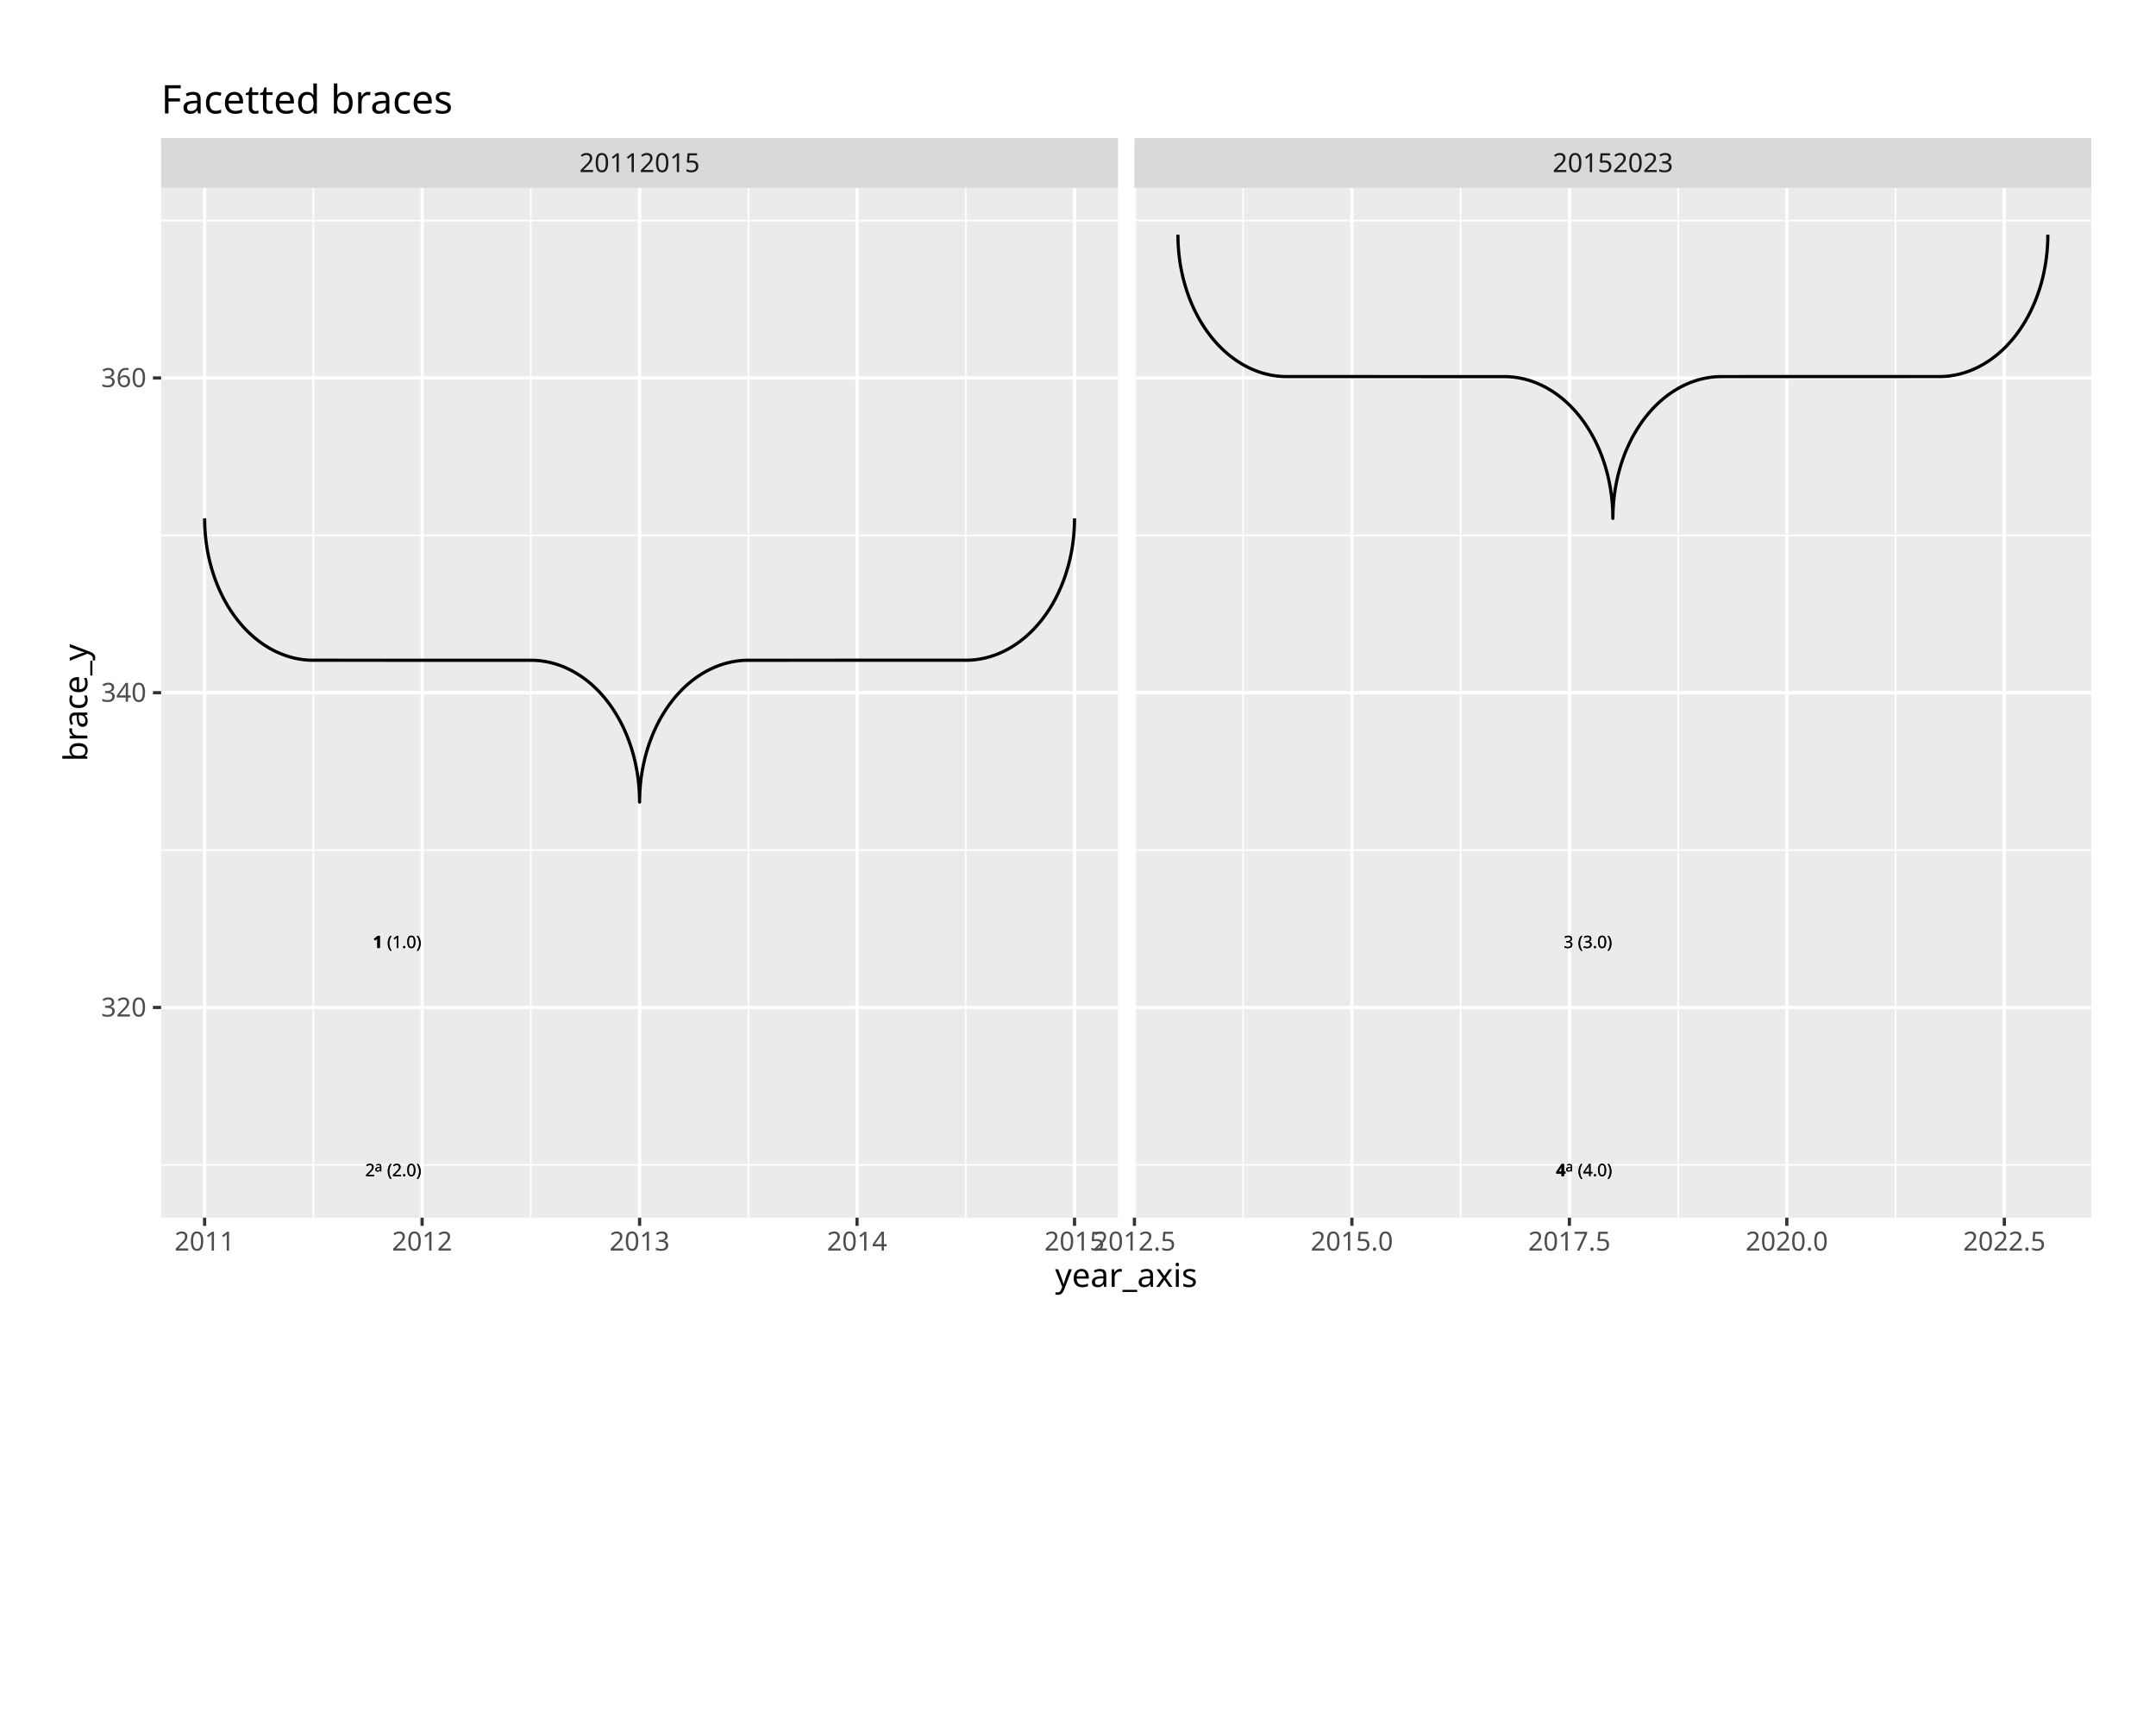
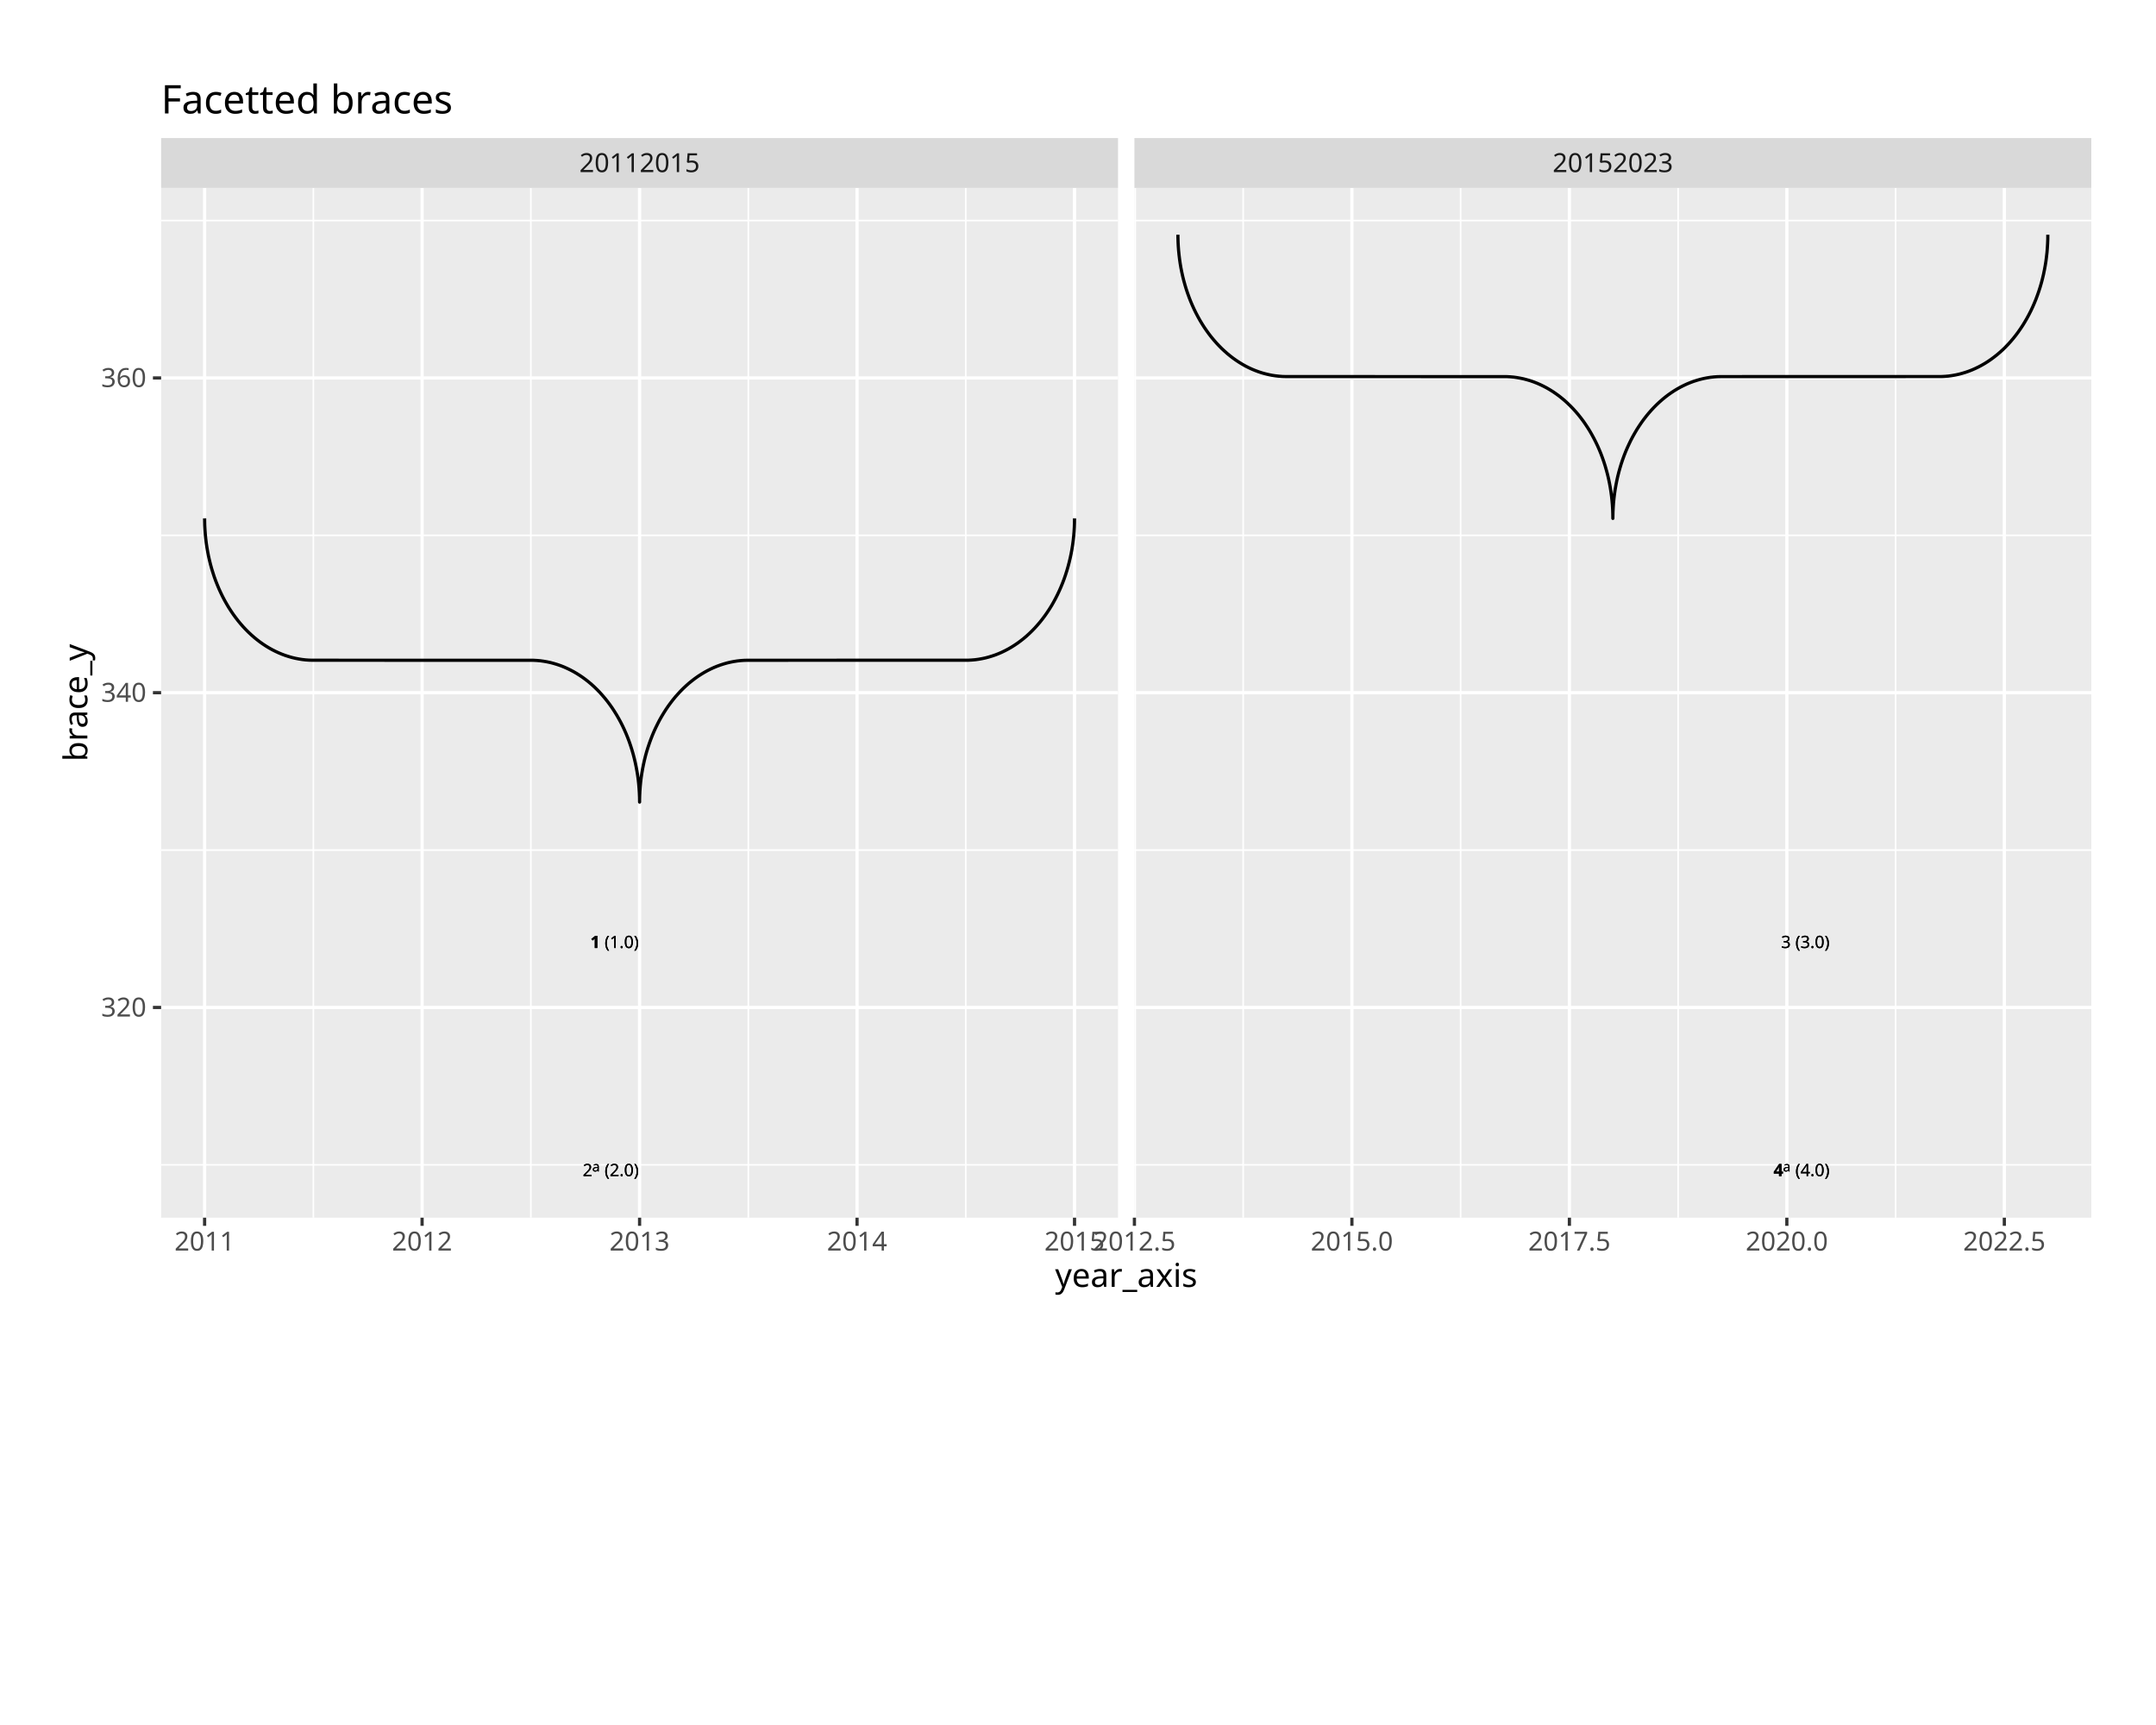
<svg xmlns="http://www.w3.org/2000/svg" class="svglite" data-engine-version="2.0" width="720.00pt" height="576.00pt" viewBox="0 0 720.00 576.00">
  <defs>
    <style type="text/css">
    .svglite line, .svglite polyline, .svglite polygon, .svglite path, .svglite rect, .svglite circle {
      fill: none;
      stroke: #000000;
      stroke-linecap: round;
      stroke-linejoin: round;
      stroke-miterlimit: 10.00;
    }
  </style>
  </defs>
  <rect width="100%" height="100%" style="stroke: none; fill: #FFFFFF;" />
  <defs>
    <clipPath id="cpMC4wMHw3MjAuMDB8MC4wMHw1NzYuMDA=">
      <rect x="0.00" y="0.00" width="720.00" height="576.00" />
    </clipPath>
  </defs>
  <g clip-path="url(#cpMC4wMHw3MjAuMDB8MC4wMHw1NzYuMDA=)">
    <rect x="0.00" y="0.00" width="720.00" height="576.00" style="stroke-width: 1.07; stroke: #FFFFFF; fill: #FFFFFF;" />
  </g>
  <defs>
    <clipPath id="cpNTMuODF8MzczLjM2fDYyLjc1fDQwNi41OQ==">
      <rect x="53.81" y="62.75" width="319.56" height="343.84" />
    </clipPath>
  </defs>
  <g clip-path="url(#cpNTMuODF8MzczLjM2fDYyLjc1fDQwNi41OQ==)">
    <rect x="53.81" y="62.75" width="319.56" height="343.84" style="stroke-width: 1.07; stroke: none; fill: #EBEBEB;" />
    <polyline points="53.81,388.95 373.36,388.95 " style="stroke-width: 0.53; stroke: #FFFFFF; stroke-linecap: butt;" />
    <polyline points="53.81,283.85 373.36,283.85 " style="stroke-width: 0.53; stroke: #FFFFFF; stroke-linecap: butt;" />
    <polyline points="53.81,178.75 373.36,178.75 " style="stroke-width: 0.53; stroke: #FFFFFF; stroke-linecap: butt;" />
    <polyline points="53.81,73.65 373.36,73.65 " style="stroke-width: 0.53; stroke: #FFFFFF; stroke-linecap: butt;" />
    <polyline points="104.65,406.59 104.65,62.75 " style="stroke-width: 0.53; stroke: #FFFFFF; stroke-linecap: butt;" />
    <polyline points="177.27,406.59 177.27,62.75 " style="stroke-width: 0.53; stroke: #FFFFFF; stroke-linecap: butt;" />
    <polyline points="249.90,406.59 249.90,62.75 " style="stroke-width: 0.53; stroke: #FFFFFF; stroke-linecap: butt;" />
    <polyline points="322.53,406.59 322.53,62.75 " style="stroke-width: 0.53; stroke: #FFFFFF; stroke-linecap: butt;" />
    <polyline points="53.81,336.40 373.36,336.40 " style="stroke-width: 1.07; stroke: #FFFFFF; stroke-linecap: butt;" />
    <polyline points="53.81,231.30 373.36,231.30 " style="stroke-width: 1.07; stroke: #FFFFFF; stroke-linecap: butt;" />
    <polyline points="53.81,126.20 373.36,126.20 " style="stroke-width: 1.07; stroke: #FFFFFF; stroke-linecap: butt;" />
    <polyline points="68.33,406.59 68.33,62.75 " style="stroke-width: 1.07; stroke: #FFFFFF; stroke-linecap: butt;" />
    <polyline points="140.96,406.59 140.96,62.75 " style="stroke-width: 1.07; stroke: #FFFFFF; stroke-linecap: butt;" />
    <polyline points="213.59,406.59 213.59,62.75 " style="stroke-width: 1.07; stroke: #FFFFFF; stroke-linecap: butt;" />
    <polyline points="286.21,406.59 286.21,62.75 " style="stroke-width: 1.07; stroke: #FFFFFF; stroke-linecap: butt;" />
    <polyline points="358.84,406.59 358.84,62.75 " style="stroke-width: 1.07; stroke: #FFFFFF; stroke-linecap: butt;" />
    <polyline points="68.33,173.10 68.34,173.85 68.37,175.35 68.45,176.84 68.56,178.33 68.70,179.81 68.88,181.29 69.10,182.76 69.35,184.21 69.63,185.66 69.96,187.10 70.31,188.52 70.70,189.93 71.13,191.31 71.58,192.69 72.07,194.04 72.60,195.37 73.15,196.68 73.74,197.96 74.35,199.22 75.00,200.46 75.68,201.66 76.38,202.84 77.12,203.99 77.88,205.11 78.67,206.19 79.48,207.25 80.32,208.27 81.18,209.25 82.07,210.20 82.98,211.11 83.91,211.98 84.86,212.82 85.83,213.61 86.82,214.37 87.83,215.08 88.85,215.75 89.89,216.38 90.95,216.97 92.02,217.51 93.10,218.01 94.19,218.46 95.29,218.87 96.41,219.23 97.53,219.55 98.66,219.82 99.79,220.04 100.93,220.22 102.07,220.35 103.21,220.43 104.36,220.46 178.13,220.48 179.28,220.54 180.42,220.64 181.56,220.80 182.70,221.00 183.83,221.24 184.95,221.54 186.07,221.88 187.18,222.26 188.28,222.69 189.36,223.17 190.44,223.69 191.50,224.25 192.55,224.86 193.58,225.51 194.60,226.20 195.60,226.94 196.58,227.71 197.54,228.52 198.48,229.38 199.40,230.27 200.30,231.20 201.17,232.17 202.02,233.17 202.85,234.20 203.65,235.27 204.43,236.38 205.17,237.51 205.89,238.67 206.58,239.87 207.25,241.09 207.88,242.33 208.48,243.61 209.05,244.90 209.59,246.22 210.10,247.57 210.57,248.93 211.01,250.31 211.42,251.71 211.79,253.12 212.13,254.55 212.43,255.99 212.70,257.44 212.94,258.91 213.14,260.38 213.30,261.86 213.42,263.35 213.51,264.84 213.57,266.33 213.59,267.83 213.59,267.83 213.59,267.08 213.63,265.58 213.70,264.09 213.81,262.60 213.95,261.12 214.13,259.64 214.35,258.17 214.60,256.71 214.89,255.27 215.21,253.83 215.56,252.41 215.95,251.00 216.38,249.62 216.84,248.24 217.33,246.89 217.85,245.56 218.40,244.25 218.99,242.97 219.61,241.71 220.25,240.47 220.93,239.27 221.64,238.09 222.37,236.94 223.13,235.82 223.92,234.74 224.73,233.68 225.57,232.66 226.44,231.68 227.32,230.73 228.23,229.82 229.16,228.95 230.11,228.11 231.09,227.32 232.08,226.56 233.08,225.85 234.11,225.18 235.15,224.55 236.20,223.96 237.27,223.42 238.35,222.92 239.44,222.47 240.55,222.06 241.66,221.70 242.78,221.38 243.91,221.11 245.04,220.89 246.18,220.71 247.32,220.58 248.47,220.50 249.61,220.47 323.39,220.45 324.53,220.39 325.68,220.29 326.82,220.13 327.95,219.93 329.08,219.69 330.21,219.39 331.32,219.05 332.43,218.67 333.53,218.24 334.62,217.76 335.69,217.24 336.75,216.68 337.80,216.07 338.83,215.42 339.85,214.73 340.85,213.99 341.83,213.22 342.79,212.41 343.73,211.55 344.65,210.66 345.55,209.73 346.42,208.76 347.28,207.76 348.10,206.73 348.90,205.66 349.68,204.55 350.43,203.42 351.15,202.26 351.84,201.06 352.50,199.84 353.13,198.59 353.73,197.32 354.30,196.03 354.84,194.71 355.35,193.36 355.82,192.00 356.26,190.62 356.67,189.22 357.04,187.81 357.38,186.38 357.69,184.94 357.96,183.49 358.19,182.02 358.39,180.55 358.55,179.07 358.68,177.58 358.77,176.09 358.82,174.60 358.84,173.10 358.84,173.10 " style="stroke-width: 1.07; stroke-linecap: butt;" />
-     <text x="124.51" y="316.55" style="font-size: 5.69px; font-weight: bold; font-family: sans;" textLength="3.17px" lengthAdjust="spacingAndGlyphs">1</text>
-     <text x="129.26" y="316.55" style="font-size: 5.69px; font-family: sans;" textLength="11.70px" lengthAdjust="spacingAndGlyphs">(1.0)</text>
-     <text x="121.98" y="392.72" style="font-size: 5.69px; font-family: sans;" textLength="3.17px" lengthAdjust="spacingAndGlyphs">2</text>
-     <text x="125.15" y="391.16" style="font-size: 4.55px; font-family: sans;" textLength="2.53px" lengthAdjust="spacingAndGlyphs">a</text>
-     <text x="129.26" y="392.72" style="font-size: 5.69px; font-family: sans;" textLength="11.70px" lengthAdjust="spacingAndGlyphs">(2.0)</text>
-     <text x="124.51" y="316.55" style="font-size: 5.69px; font-weight: bold; font-family: sans;" textLength="3.17px" lengthAdjust="spacingAndGlyphs">1</text>
-     <text x="129.26" y="316.55" style="font-size: 5.69px; font-family: sans;" textLength="11.70px" lengthAdjust="spacingAndGlyphs">(1.0)</text>
-     <text x="121.98" y="392.72" style="font-size: 5.69px; font-family: sans;" textLength="3.17px" lengthAdjust="spacingAndGlyphs">2</text>
-     <text x="125.15" y="391.16" style="font-size: 4.55px; font-family: sans;" textLength="2.53px" lengthAdjust="spacingAndGlyphs">a</text>
-     <text x="129.26" y="392.72" style="font-size: 5.69px; font-family: sans;" textLength="11.70px" lengthAdjust="spacingAndGlyphs">(2.0)</text>
+     <text x="197.14" y="316.55" style="font-size: 5.69px; font-weight: bold; font-family: sans;" textLength="3.17px" lengthAdjust="spacingAndGlyphs">1</text>
+     <text x="201.89" y="316.55" style="font-size: 5.69px; font-family: sans;" textLength="11.70px" lengthAdjust="spacingAndGlyphs">(1.0)</text>
+     <text x="194.61" y="392.72" style="font-size: 5.69px; font-family: sans;" textLength="3.17px" lengthAdjust="spacingAndGlyphs">2</text>
+     <text x="197.77" y="391.16" style="font-size: 4.55px; font-family: sans;" textLength="2.53px" lengthAdjust="spacingAndGlyphs">a</text>
+     <text x="201.89" y="392.72" style="font-size: 5.69px; font-family: sans;" textLength="11.70px" lengthAdjust="spacingAndGlyphs">(2.0)</text>
+     <text x="197.14" y="316.55" style="font-size: 5.69px; font-weight: bold; font-family: sans;" textLength="3.17px" lengthAdjust="spacingAndGlyphs">1</text>
+     <text x="201.89" y="316.55" style="font-size: 5.69px; font-family: sans;" textLength="11.70px" lengthAdjust="spacingAndGlyphs">(1.0)</text>
+     <text x="194.61" y="392.72" style="font-size: 5.69px; font-family: sans;" textLength="3.17px" lengthAdjust="spacingAndGlyphs">2</text>
+     <text x="197.77" y="391.16" style="font-size: 4.55px; font-family: sans;" textLength="2.53px" lengthAdjust="spacingAndGlyphs">a</text>
+     <text x="201.89" y="392.72" style="font-size: 5.69px; font-family: sans;" textLength="11.70px" lengthAdjust="spacingAndGlyphs">(2.0)</text>
  </g>
  <g clip-path="url(#cpMC4wMHw3MjAuMDB8MC4wMHw1NzYuMDA=)">
</g>
  <defs>
    <clipPath id="cpMzc4Ljg0fDY5OC40MHw2Mi43NXw0MDYuNTk=">
      <rect x="378.84" y="62.75" width="319.56" height="343.84" />
    </clipPath>
  </defs>
  <g clip-path="url(#cpMzc4Ljg0fDY5OC40MHw2Mi43NXw0MDYuNTk=)">
    <rect x="378.84" y="62.75" width="319.56" height="343.84" style="stroke-width: 1.07; stroke: none; fill: #EBEBEB;" />
    <polyline points="378.84,388.95 698.40,388.95 " style="stroke-width: 0.53; stroke: #FFFFFF; stroke-linecap: butt;" />
    <polyline points="378.84,283.85 698.40,283.85 " style="stroke-width: 0.53; stroke: #FFFFFF; stroke-linecap: butt;" />
    <polyline points="378.84,178.75 698.40,178.75 " style="stroke-width: 0.53; stroke: #FFFFFF; stroke-linecap: butt;" />
    <polyline points="378.84,73.65 698.40,73.65 " style="stroke-width: 0.53; stroke: #FFFFFF; stroke-linecap: butt;" />
    <polyline points="415.16,406.59 415.16,62.75 " style="stroke-width: 0.53; stroke: #FFFFFF; stroke-linecap: butt;" />
    <polyline points="487.78,406.59 487.78,62.75 " style="stroke-width: 0.53; stroke: #FFFFFF; stroke-linecap: butt;" />
    <polyline points="560.41,406.59 560.41,62.75 " style="stroke-width: 0.53; stroke: #FFFFFF; stroke-linecap: butt;" />
    <polyline points="633.04,406.59 633.04,62.75 " style="stroke-width: 0.53; stroke: #FFFFFF; stroke-linecap: butt;" />
    <polyline points="378.84,336.40 698.40,336.40 " style="stroke-width: 1.07; stroke: #FFFFFF; stroke-linecap: butt;" />
    <polyline points="378.84,231.30 698.40,231.30 " style="stroke-width: 1.07; stroke: #FFFFFF; stroke-linecap: butt;" />
    <polyline points="378.84,126.20 698.40,126.20 " style="stroke-width: 1.07; stroke: #FFFFFF; stroke-linecap: butt;" />
    <polyline points="378.84,406.59 378.84,62.75 " style="stroke-width: 1.07; stroke: #FFFFFF; stroke-linecap: butt;" />
    <polyline points="451.47,406.59 451.47,62.75 " style="stroke-width: 1.07; stroke: #FFFFFF; stroke-linecap: butt;" />
    <polyline points="524.10,406.59 524.10,62.75 " style="stroke-width: 1.07; stroke: #FFFFFF; stroke-linecap: butt;" />
    <polyline points="596.72,406.59 596.72,62.75 " style="stroke-width: 1.07; stroke: #FFFFFF; stroke-linecap: butt;" />
    <polyline points="669.35,406.59 669.35,62.75 " style="stroke-width: 1.07; stroke: #FFFFFF; stroke-linecap: butt;" />
    <polyline points="393.37,78.38 393.37,79.13 393.41,80.63 393.48,82.12 393.59,83.61 393.74,85.09 393.92,86.57 394.13,88.03 394.38,89.49 394.67,90.94 394.99,92.38 395.35,93.80 395.74,95.20 396.16,96.59 396.62,97.96 397.11,99.32 397.63,100.65 398.19,101.96 398.77,103.24 399.39,104.50 400.04,105.73 400.71,106.94 401.42,108.12 402.15,109.27 402.92,110.39 403.70,111.47 404.52,112.53 405.36,113.55 406.22,114.53 407.11,115.48 408.01,116.39 408.95,117.26 409.90,118.10 410.87,118.89 411.86,119.65 412.87,120.36 413.89,121.03 414.93,121.66 415.98,122.25 417.05,122.79 418.13,123.29 419.23,123.74 420.33,124.15 421.44,124.51 422.56,124.82 423.69,125.09 424.82,125.32 425.96,125.49 427.10,125.62 428.25,125.71 429.40,125.74 503.17,125.76 504.31,125.82 505.46,125.92 506.60,126.08 507.73,126.28 508.87,126.52 509.99,126.82 511.11,127.15 512.21,127.54 513.31,127.97 514.40,128.45 515.47,128.97 516.54,129.53 517.58,130.14 518.62,130.79 519.63,131.48 520.63,132.21 521.61,132.99 522.57,133.80 523.51,134.66 524.43,135.55 525.33,136.48 526.21,137.45 527.06,138.45 527.88,139.48 528.69,140.55 529.46,141.66 530.21,142.79 530.93,143.95 531.62,145.15 532.28,146.37 532.91,147.61 533.52,148.89 534.09,150.18 534.63,151.50 535.13,152.84 535.61,154.21 536.05,155.59 536.45,156.98 536.83,158.40 537.17,159.83 537.47,161.27 537.74,162.72 537.97,164.19 538.17,165.66 538.33,167.14 538.46,168.62 538.55,170.12 538.60,171.61 538.62,173.10 538.62,173.10 538.63,172.36 538.66,170.86 538.74,169.37 538.84,167.88 538.99,166.40 539.17,164.92 539.38,163.45 539.64,161.99 539.92,160.55 540.24,159.11 540.60,157.69 540.99,156.28 541.41,154.89 541.87,153.52 542.36,152.17 542.88,150.84 543.44,149.53 544.03,148.25 544.64,146.99 545.29,145.75 545.97,144.55 546.67,143.37 547.41,142.22 548.17,141.10 548.96,140.01 549.77,138.96 550.61,137.94 551.47,136.96 552.36,136.01 553.27,135.10 554.20,134.23 555.15,133.39 556.12,132.60 557.11,131.84 558.12,131.13 559.14,130.46 560.18,129.83 561.24,129.24 562.31,128.70 563.39,128.20 564.48,127.75 565.58,127.34 566.70,126.98 567.82,126.66 568.94,126.39 570.08,126.17 571.22,125.99 572.36,125.86 573.50,125.78 574.65,125.75 648.42,125.73 649.57,125.67 650.71,125.57 651.85,125.41 652.99,125.21 654.12,124.97 655.24,124.67 656.36,124.33 657.47,123.95 658.56,123.52 659.65,123.04 660.73,122.52 661.79,121.96 662.84,121.35 663.87,120.70 664.88,120.01 665.88,119.27 666.86,118.50 667.83,117.68 668.77,116.83 669.69,115.94 670.58,115.01 671.46,114.04 672.31,113.04 673.14,112.00 673.94,110.93 674.71,109.83 675.46,108.70 676.18,107.53 676.87,106.34 677.53,105.12 678.17,103.87 678.77,102.60 679.34,101.30 679.88,99.98 680.38,98.64 680.86,97.28 681.30,95.90 681.71,94.50 682.08,93.09 682.42,91.66 682.72,90.22 682.99,88.77 683.23,87.30 683.42,85.83 683.59,84.35 683.71,82.86 683.80,81.37 683.86,79.88 683.87,78.38 683.87,78.38 " style="stroke-width: 1.07; stroke-linecap: butt;" />
-     <text x="522.18" y="316.55" style="font-size: 5.69px; font-family: sans;" textLength="3.17px" lengthAdjust="spacingAndGlyphs">3</text>
-     <text x="526.92" y="316.55" style="font-size: 5.69px; font-family: sans;" textLength="11.70px" lengthAdjust="spacingAndGlyphs">(3.0)</text>
-     <text x="519.64" y="392.72" style="font-size: 5.69px; font-weight: bold; font-family: sans;" textLength="3.17px" lengthAdjust="spacingAndGlyphs">4</text>
-     <text x="522.81" y="391.16" style="font-size: 4.55px; font-family: sans;" textLength="2.53px" lengthAdjust="spacingAndGlyphs">a</text>
-     <text x="526.92" y="392.72" style="font-size: 5.69px; font-family: sans;" textLength="11.70px" lengthAdjust="spacingAndGlyphs">(4.0)</text>
-     <text x="522.18" y="316.55" style="font-size: 5.69px; font-family: sans;" textLength="3.17px" lengthAdjust="spacingAndGlyphs">3</text>
-     <text x="526.92" y="316.55" style="font-size: 5.69px; font-family: sans;" textLength="11.70px" lengthAdjust="spacingAndGlyphs">(3.0)</text>
-     <text x="519.64" y="392.72" style="font-size: 5.69px; font-weight: bold; font-family: sans;" textLength="3.17px" lengthAdjust="spacingAndGlyphs">4</text>
-     <text x="522.81" y="391.16" style="font-size: 4.55px; font-family: sans;" textLength="2.53px" lengthAdjust="spacingAndGlyphs">a</text>
-     <text x="526.92" y="392.72" style="font-size: 5.69px; font-family: sans;" textLength="11.70px" lengthAdjust="spacingAndGlyphs">(4.0)</text>
+     <text x="594.80" y="316.55" style="font-size: 5.69px; font-family: sans;" textLength="3.17px" lengthAdjust="spacingAndGlyphs">3</text>
+     <text x="599.55" y="316.55" style="font-size: 5.69px; font-family: sans;" textLength="11.70px" lengthAdjust="spacingAndGlyphs">(3.0)</text>
+     <text x="592.27" y="392.72" style="font-size: 5.69px; font-weight: bold; font-family: sans;" textLength="3.17px" lengthAdjust="spacingAndGlyphs">4</text>
+     <text x="595.43" y="391.16" style="font-size: 4.55px; font-family: sans;" textLength="2.53px" lengthAdjust="spacingAndGlyphs">a</text>
+     <text x="599.55" y="392.72" style="font-size: 5.69px; font-family: sans;" textLength="11.70px" lengthAdjust="spacingAndGlyphs">(4.0)</text>
+     <text x="594.80" y="316.55" style="font-size: 5.69px; font-family: sans;" textLength="3.17px" lengthAdjust="spacingAndGlyphs">3</text>
+     <text x="599.55" y="316.55" style="font-size: 5.69px; font-family: sans;" textLength="11.70px" lengthAdjust="spacingAndGlyphs">(3.0)</text>
+     <text x="592.27" y="392.72" style="font-size: 5.69px; font-weight: bold; font-family: sans;" textLength="3.17px" lengthAdjust="spacingAndGlyphs">4</text>
+     <text x="595.43" y="391.16" style="font-size: 4.55px; font-family: sans;" textLength="2.53px" lengthAdjust="spacingAndGlyphs">a</text>
+     <text x="599.55" y="392.72" style="font-size: 5.69px; font-family: sans;" textLength="11.70px" lengthAdjust="spacingAndGlyphs">(4.0)</text>
  </g>
  <g clip-path="url(#cpMC4wMHw3MjAuMDB8MC4wMHw1NzYuMDA=)">
</g>
  <defs>
    <clipPath id="cpNTMuODF8MzczLjM2fDQ2LjEwfDYyLjc1">
      <rect x="53.81" y="46.10" width="319.56" height="16.65" />
    </clipPath>
  </defs>
  <g clip-path="url(#cpNTMuODF8MzczLjM2fDQ2LjEwfDYyLjc1)">
    <rect x="53.81" y="46.10" width="319.56" height="16.65" style="stroke-width: 1.07; stroke: none; fill: #D9D9D9;" />
    <text x="213.59" y="57.46" text-anchor="middle" style="font-size: 8.80px; fill: #1A1A1A; font-family: sans;" textLength="39.16px" lengthAdjust="spacingAndGlyphs">20112015</text>
  </g>
  <g clip-path="url(#cpMC4wMHw3MjAuMDB8MC4wMHw1NzYuMDA=)">
</g>
  <defs>
    <clipPath id="cpMzc4Ljg0fDY5OC40MHw0Ni4xMHw2Mi43NQ==">
      <rect x="378.84" y="46.10" width="319.56" height="16.65" />
    </clipPath>
  </defs>
  <g clip-path="url(#cpMzc4Ljg0fDY5OC40MHw0Ni4xMHw2Mi43NQ==)">
    <rect x="378.84" y="46.10" width="319.56" height="16.65" style="stroke-width: 1.07; stroke: none; fill: #D9D9D9;" />
    <text x="538.62" y="57.46" text-anchor="middle" style="font-size: 8.80px; fill: #1A1A1A; font-family: sans;" textLength="39.16px" lengthAdjust="spacingAndGlyphs">20152023</text>
  </g>
  <g clip-path="url(#cpMC4wMHw3MjAuMDB8MC4wMHw1NzYuMDA=)">
    <polyline points="68.33,409.33 68.33,406.59 " style="stroke-width: 1.07; stroke: #333333; stroke-linecap: butt;" />
    <polyline points="140.96,409.33 140.96,406.59 " style="stroke-width: 1.07; stroke: #333333; stroke-linecap: butt;" />
    <polyline points="213.59,409.33 213.59,406.59 " style="stroke-width: 1.07; stroke: #333333; stroke-linecap: butt;" />
    <polyline points="286.21,409.33 286.21,406.59 " style="stroke-width: 1.07; stroke: #333333; stroke-linecap: butt;" />
    <polyline points="358.84,409.33 358.84,406.59 " style="stroke-width: 1.07; stroke: #333333; stroke-linecap: butt;" />
    <text x="68.33" y="417.58" text-anchor="middle" style="font-size: 8.80px; fill: #4D4D4D; font-family: sans;" textLength="19.58px" lengthAdjust="spacingAndGlyphs">2011</text>
    <text x="140.96" y="417.58" text-anchor="middle" style="font-size: 8.80px; fill: #4D4D4D; font-family: sans;" textLength="19.58px" lengthAdjust="spacingAndGlyphs">2012</text>
    <text x="213.59" y="417.58" text-anchor="middle" style="font-size: 8.80px; fill: #4D4D4D; font-family: sans;" textLength="19.58px" lengthAdjust="spacingAndGlyphs">2013</text>
    <text x="286.21" y="417.58" text-anchor="middle" style="font-size: 8.80px; fill: #4D4D4D; font-family: sans;" textLength="19.58px" lengthAdjust="spacingAndGlyphs">2014</text>
    <text x="358.84" y="417.58" text-anchor="middle" style="font-size: 8.80px; fill: #4D4D4D; font-family: sans;" textLength="19.58px" lengthAdjust="spacingAndGlyphs">2015</text>
    <polyline points="378.84,409.33 378.84,406.59 " style="stroke-width: 1.07; stroke: #333333; stroke-linecap: butt;" />
    <polyline points="451.47,409.33 451.47,406.59 " style="stroke-width: 1.07; stroke: #333333; stroke-linecap: butt;" />
    <polyline points="524.10,409.33 524.10,406.59 " style="stroke-width: 1.07; stroke: #333333; stroke-linecap: butt;" />
    <polyline points="596.72,409.33 596.72,406.59 " style="stroke-width: 1.07; stroke: #333333; stroke-linecap: butt;" />
    <polyline points="669.35,409.33 669.35,406.59 " style="stroke-width: 1.07; stroke: #333333; stroke-linecap: butt;" />
    <text x="378.84" y="417.58" text-anchor="middle" style="font-size: 8.80px; fill: #4D4D4D; font-family: sans;" textLength="26.92px" lengthAdjust="spacingAndGlyphs">2012.5</text>
    <text x="451.47" y="417.58" text-anchor="middle" style="font-size: 8.80px; fill: #4D4D4D; font-family: sans;" textLength="26.92px" lengthAdjust="spacingAndGlyphs">2015.0</text>
    <text x="524.10" y="417.58" text-anchor="middle" style="font-size: 8.80px; fill: #4D4D4D; font-family: sans;" textLength="26.92px" lengthAdjust="spacingAndGlyphs">2017.5</text>
    <text x="596.72" y="417.58" text-anchor="middle" style="font-size: 8.80px; fill: #4D4D4D; font-family: sans;" textLength="26.92px" lengthAdjust="spacingAndGlyphs">2020.0</text>
    <text x="669.35" y="417.58" text-anchor="middle" style="font-size: 8.80px; fill: #4D4D4D; font-family: sans;" textLength="26.92px" lengthAdjust="spacingAndGlyphs">2022.5</text>
    <text x="48.88" y="339.43" text-anchor="end" style="font-size: 8.80px; fill: #4D4D4D; font-family: sans;" textLength="14.68px" lengthAdjust="spacingAndGlyphs">320</text>
    <text x="48.88" y="234.33" text-anchor="end" style="font-size: 8.80px; fill: #4D4D4D; font-family: sans;" textLength="14.68px" lengthAdjust="spacingAndGlyphs">340</text>
    <text x="48.88" y="129.23" text-anchor="end" style="font-size: 8.80px; fill: #4D4D4D; font-family: sans;" textLength="14.68px" lengthAdjust="spacingAndGlyphs">360</text>
    <polyline points="51.07,336.40 53.81,336.40 " style="stroke-width: 1.07; stroke: #333333; stroke-linecap: butt;" />
    <polyline points="51.07,231.30 53.81,231.30 " style="stroke-width: 1.07; stroke: #333333; stroke-linecap: butt;" />
    <polyline points="51.07,126.20 53.81,126.20 " style="stroke-width: 1.07; stroke: #333333; stroke-linecap: butt;" />
    <text x="376.10" y="429.72" text-anchor="middle" style="font-size: 11.00px; font-family: sans;" textLength="47.09px" lengthAdjust="spacingAndGlyphs">year_axis</text>
    <text transform="translate(29.17,234.67) rotate(-90)" text-anchor="middle" style="font-size: 11.00px; font-family: sans;" textLength="39.14px" lengthAdjust="spacingAndGlyphs">brace_y</text>
    <text x="53.81" y="37.88" style="font-size: 13.20px; font-family: sans;" textLength="94.67px" lengthAdjust="spacingAndGlyphs">Facetted braces</text>
  </g>
</svg>
